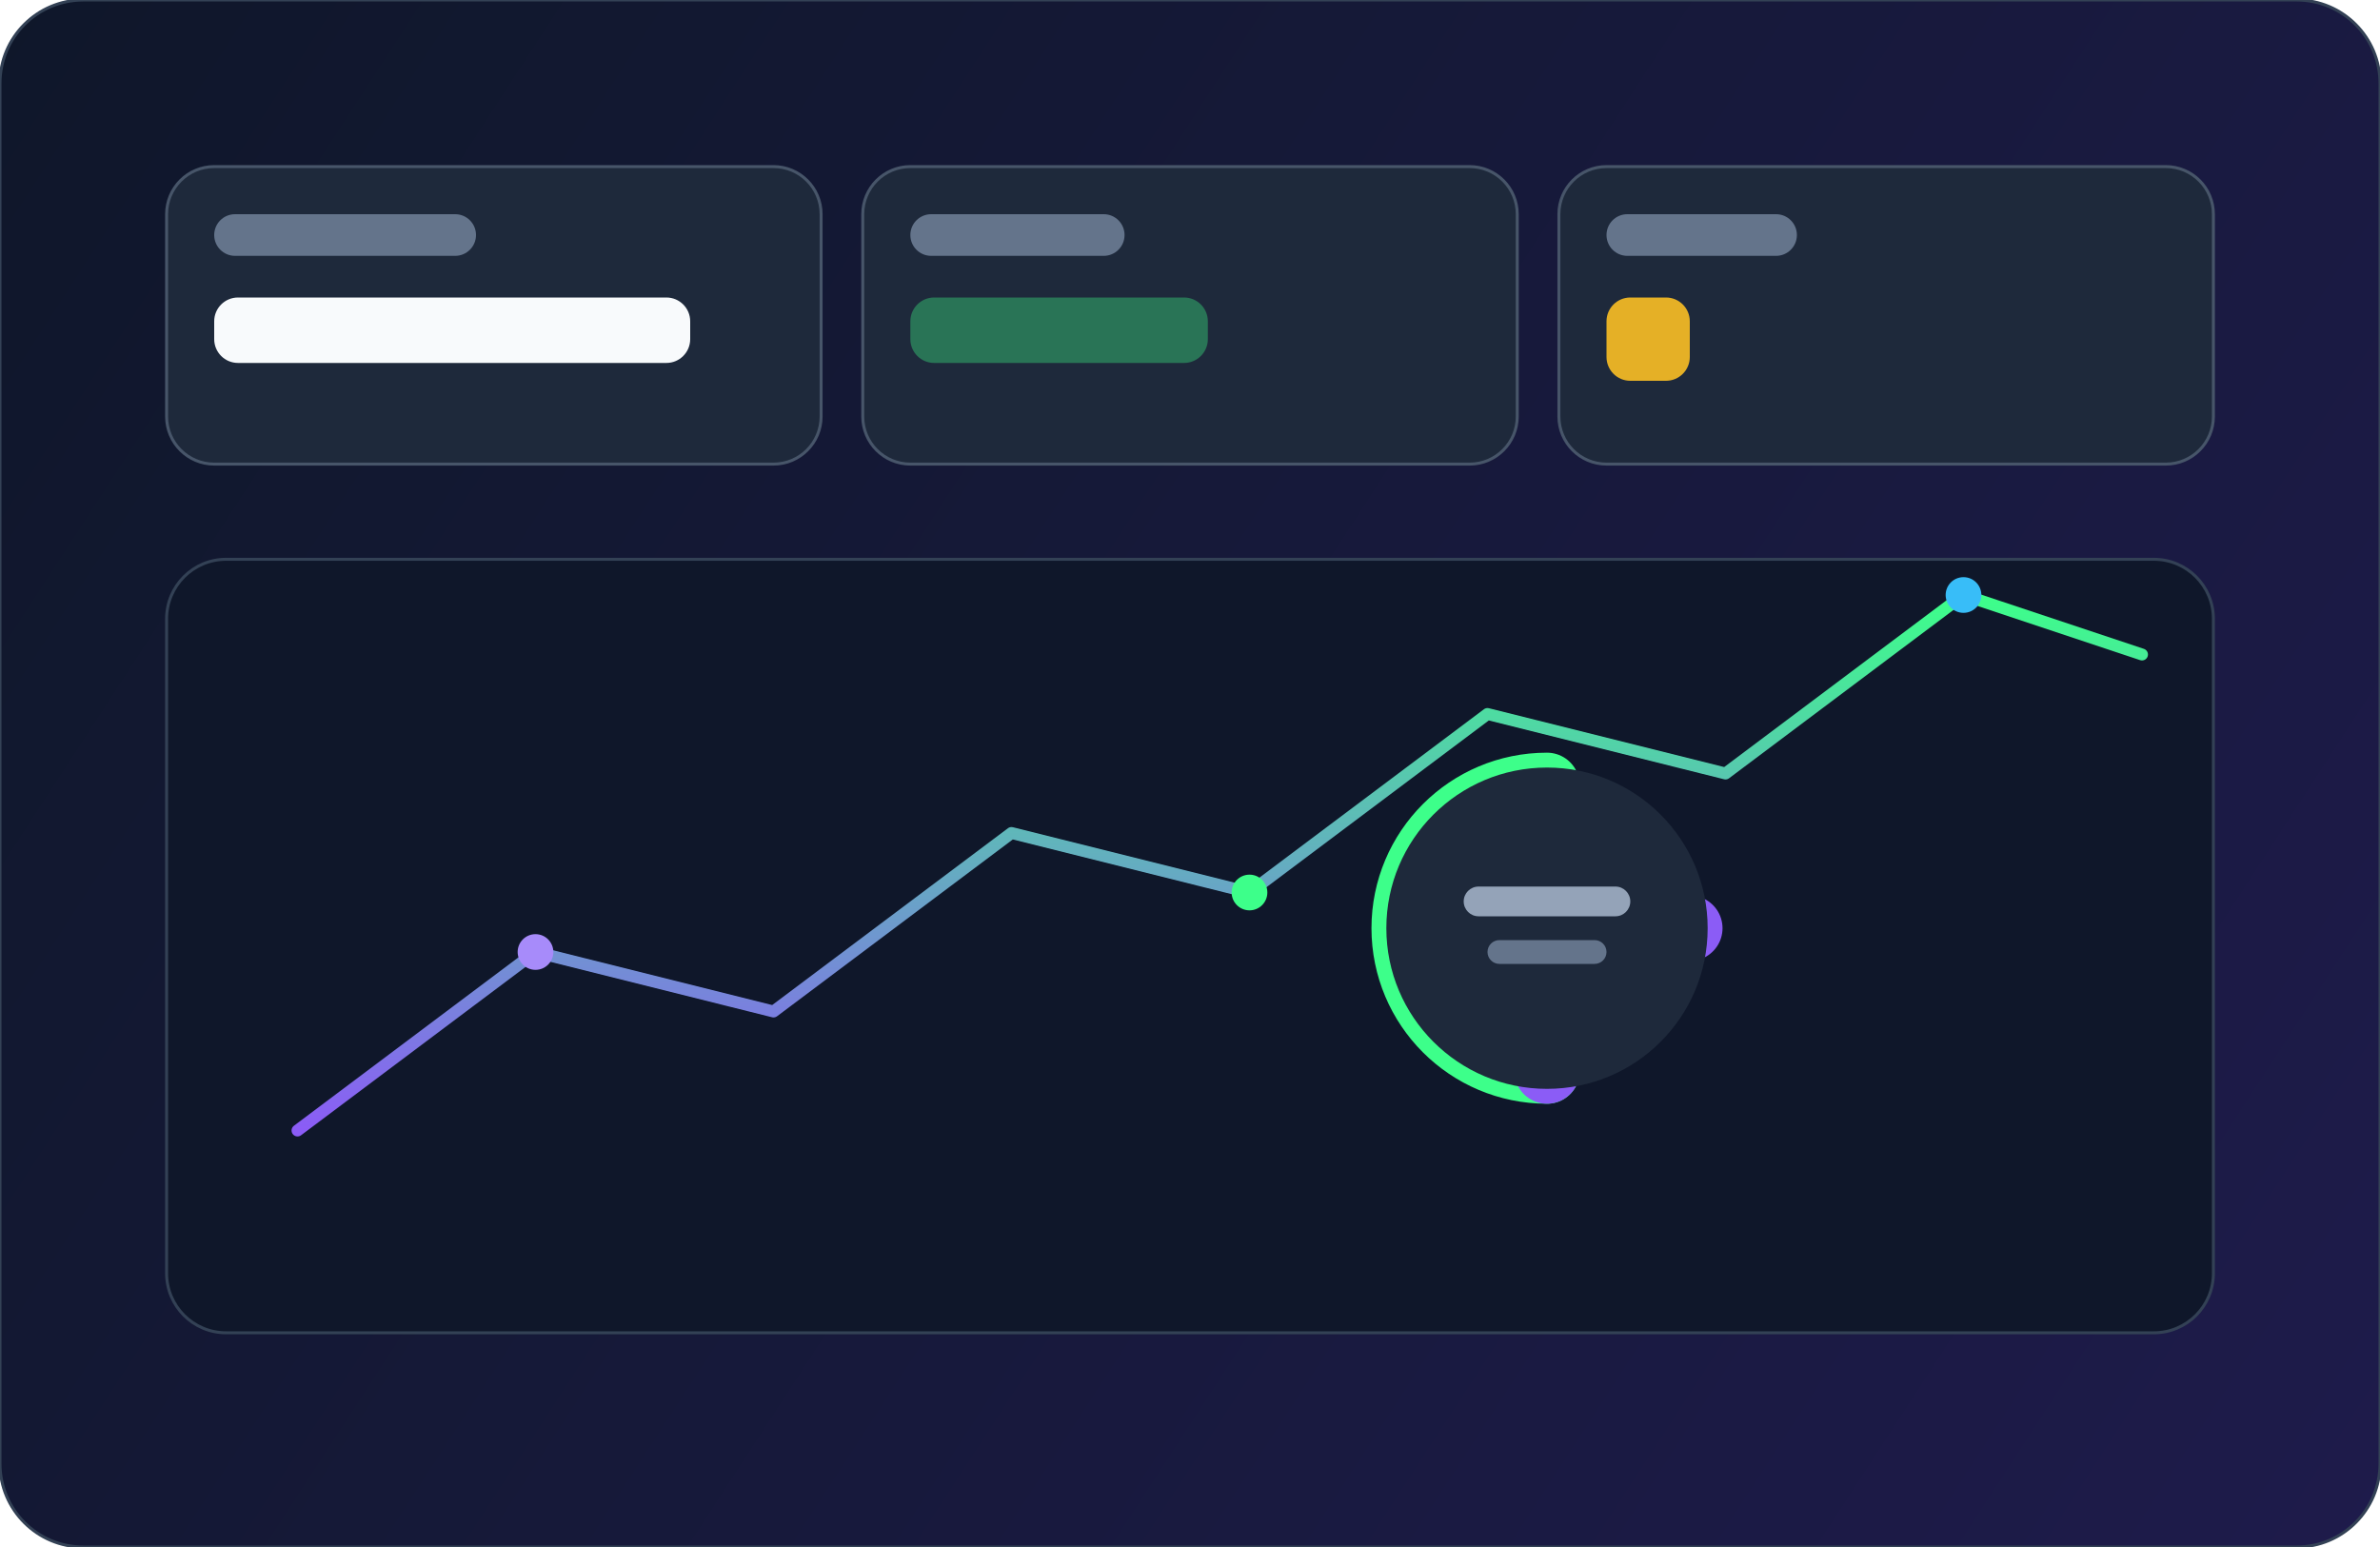
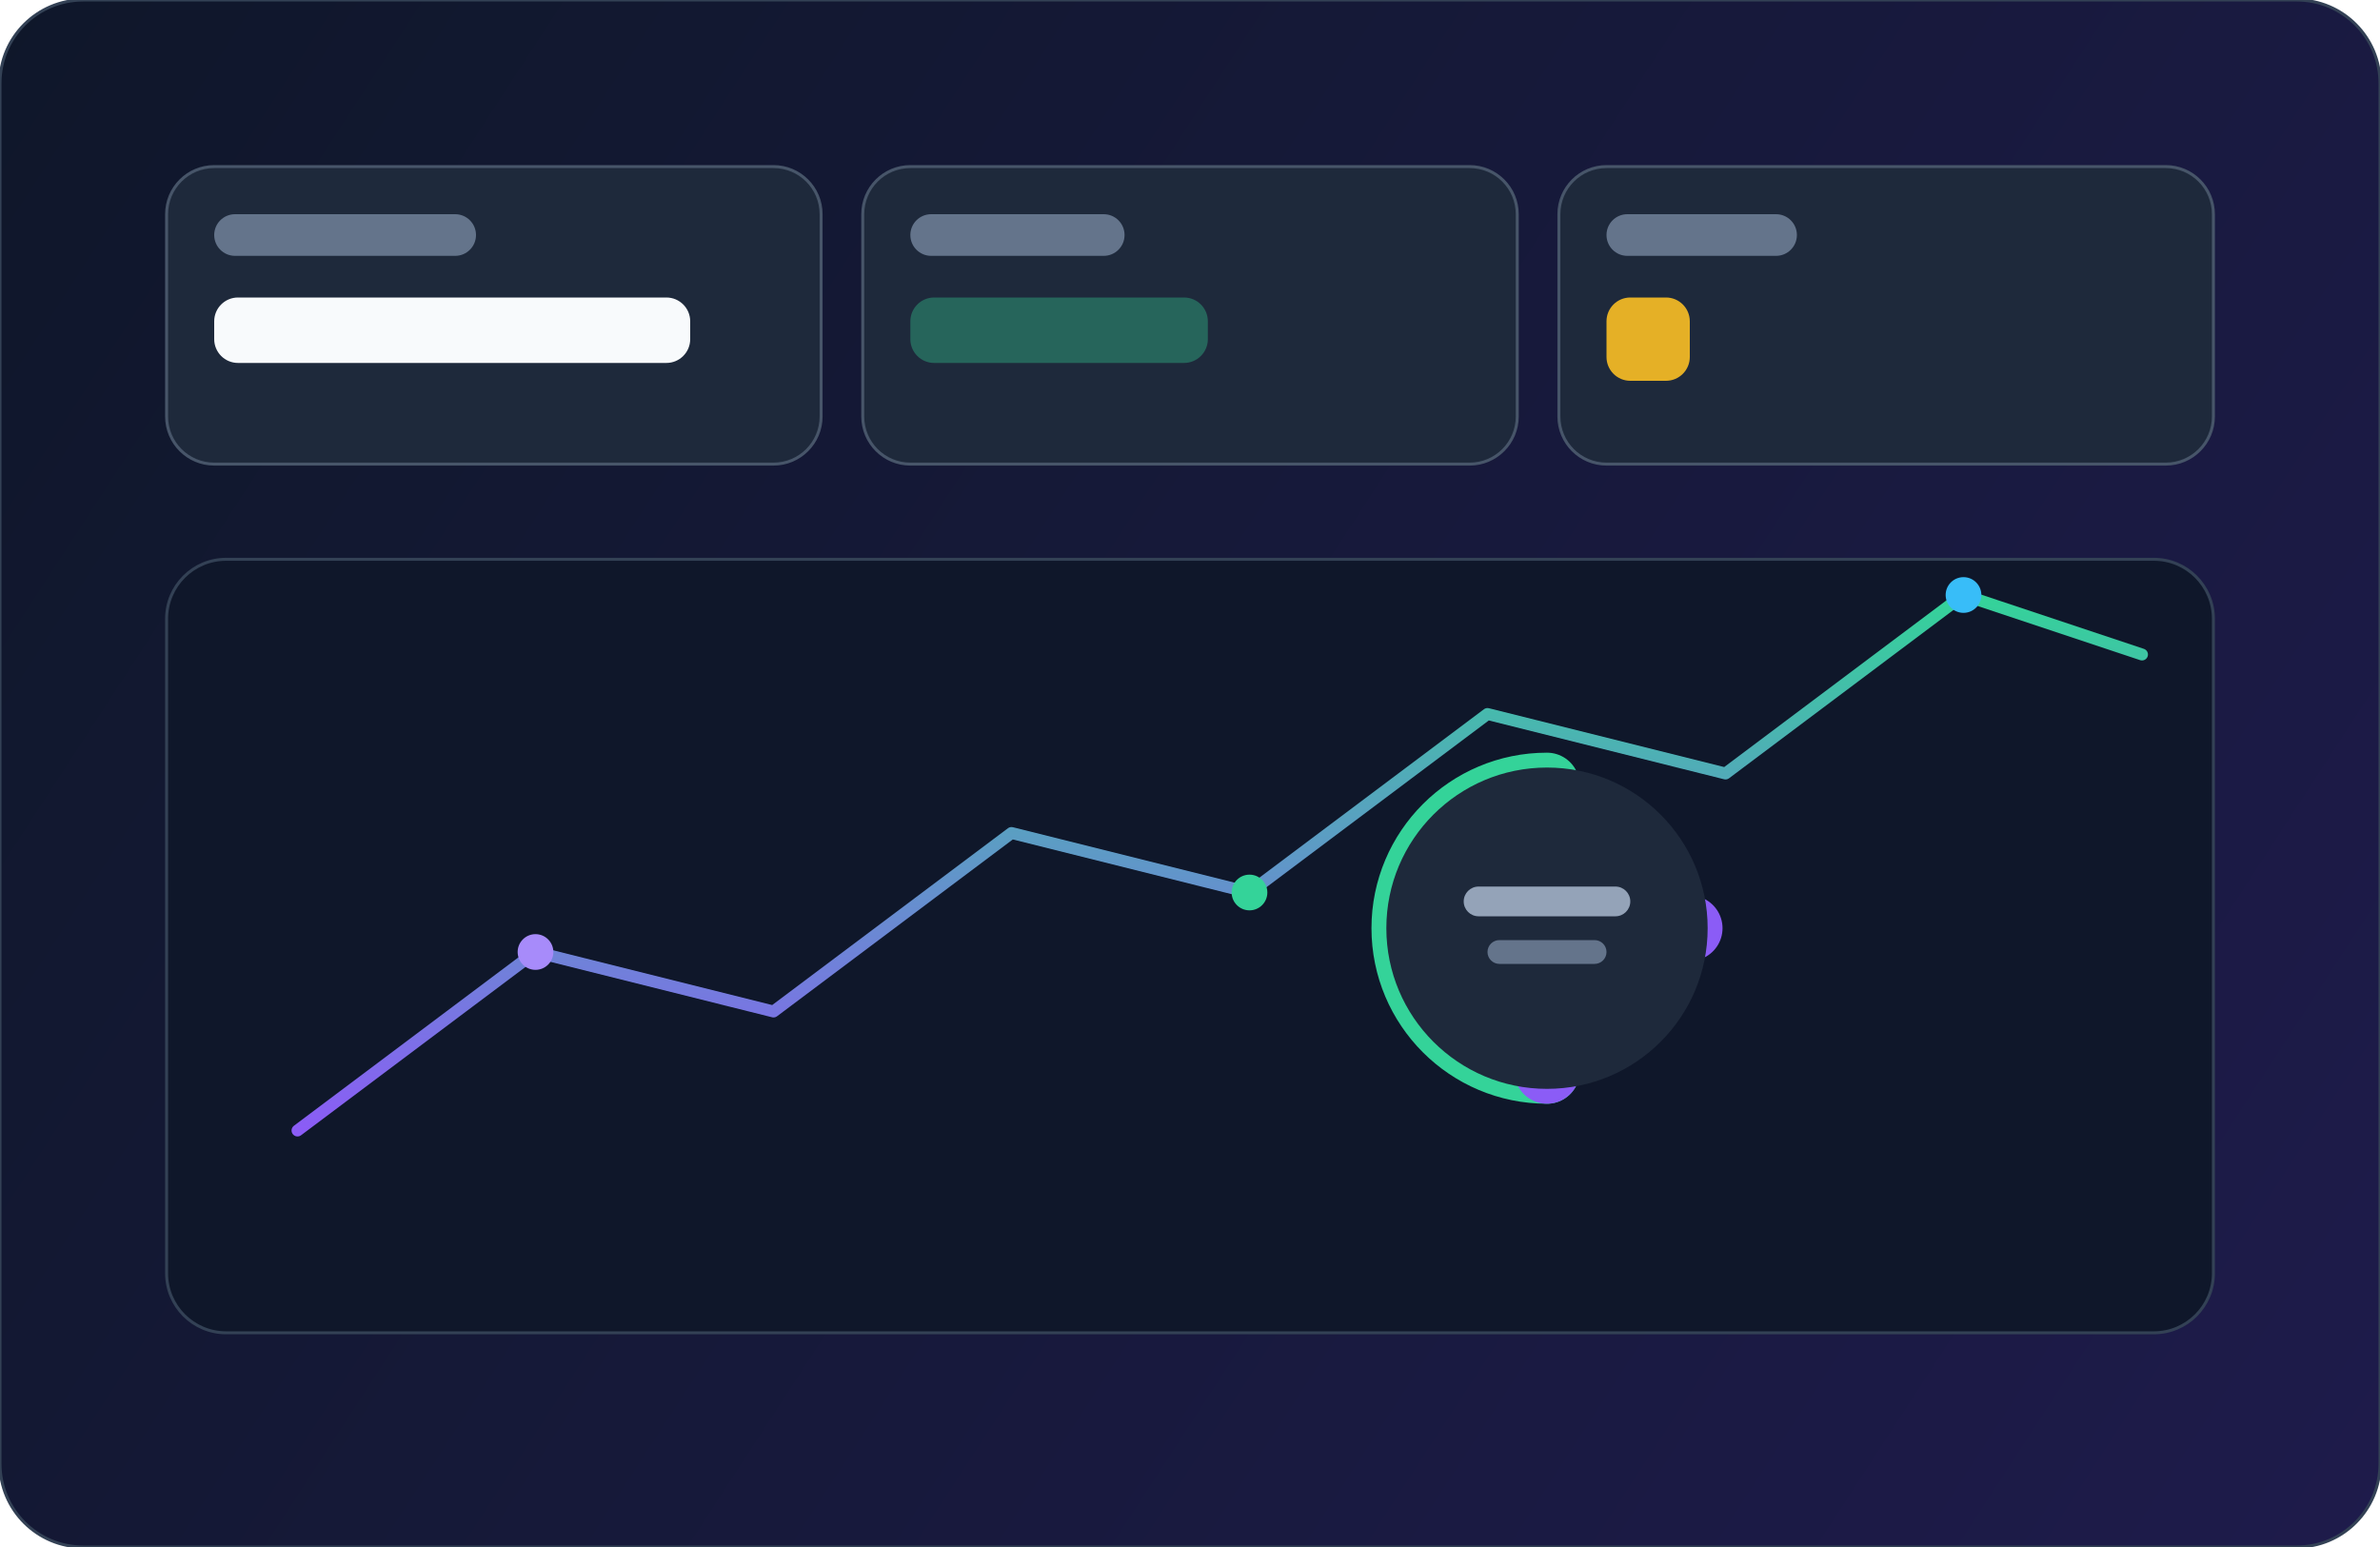
<svg xmlns="http://www.w3.org/2000/svg" width="800" height="520" viewBox="0 0 800 520" fill="none">
  <defs>
    <linearGradient id="dbg" x1="0" y1="0" x2="800" y2="520" gradientUnits="userSpaceOnUse">
      <stop stop-color="#0F172A" />
      <stop offset="1" stop-color="#1E1B4B" />
    </linearGradient>
    <linearGradient id="dline" x1="0" y1="1" x2="0" y2="0">
      <stop stop-color="#8B5CF6" />
-       <stop offset="1" stop-color="#3DFF8A" />
+       <stop offset="1" stop-color="#34D399" />
    </linearGradient>
  </defs>
  <rect width="800" height="520" rx="28" fill="url(#dbg)" stroke="#334155" />
  <rect x="56" y="56" width="220" height="100" rx="16" fill="#1E293B" stroke="#475569" />
  <rect x="72" y="72" width="88" height="14" rx="7" fill="#64748B" />
  <rect x="72" y="100" width="160" height="22" rx="8" fill="#F8FAFC" />
  <rect x="290" y="56" width="220" height="100" rx="16" fill="#1E293B" stroke="#475569" />
  <rect x="306" y="72" width="72" height="14" rx="7" fill="#64748B" />
-   <rect x="306" y="100" width="100" height="22" rx="8" fill="#3DFF8A" fill-opacity="0.35" />
+   <rect x="306" y="100" width="100" height="22" rx="8" fill="#34D399" fill-opacity="0.35" />
  <rect x="524" y="56" width="220" height="100" rx="16" fill="#1E293B" stroke="#475569" />
  <rect x="540" y="72" width="64" height="14" rx="7" fill="#64748B" />
  <rect x="540" y="100" width="28" height="28" rx="8" fill="#FBBF24" fill-opacity="0.9" />
  <rect x="56" y="188" width="688" height="260" rx="20" fill="#0F172A" stroke="#334155" />
  <path d="M100 380 L180 320 260 340 340 280 420 300 500 240 580 260 660 200 720 220" stroke="url(#dline)" stroke-width="4" fill="none" stroke-linecap="round" stroke-linejoin="round" />
  <circle cx="180" cy="320" r="6" fill="#A78BFA" />
-   <circle cx="420" cy="300" r="6" fill="#3DFF8A" />
+   <circle cx="420" cy="300" r="6" fill="#34D399" />
  <circle cx="660" cy="200" r="6" fill="#38BDF8" />
-   <path d="M520 360 A48 48 0 1 1 520 264" stroke="#3DFF8A" stroke-width="22" fill="none" stroke-linecap="round" />
+   <path d="M520 360 A48 48 0 1 1 520 264" stroke="#34D399" stroke-width="22" fill="none" stroke-linecap="round" />
  <path d="M520 360 A48 48 0 0 1 568 312" stroke="#8B5CF6" stroke-width="22" fill="none" stroke-linecap="round" />
  <circle cx="520" cy="312" r="54" fill="#1E293B" />
  <rect x="492" y="298" width="56" height="10" rx="5" fill="#94A3B8" />
  <rect x="500" y="316" width="40" height="8" rx="4" fill="#64748B" />
</svg>
